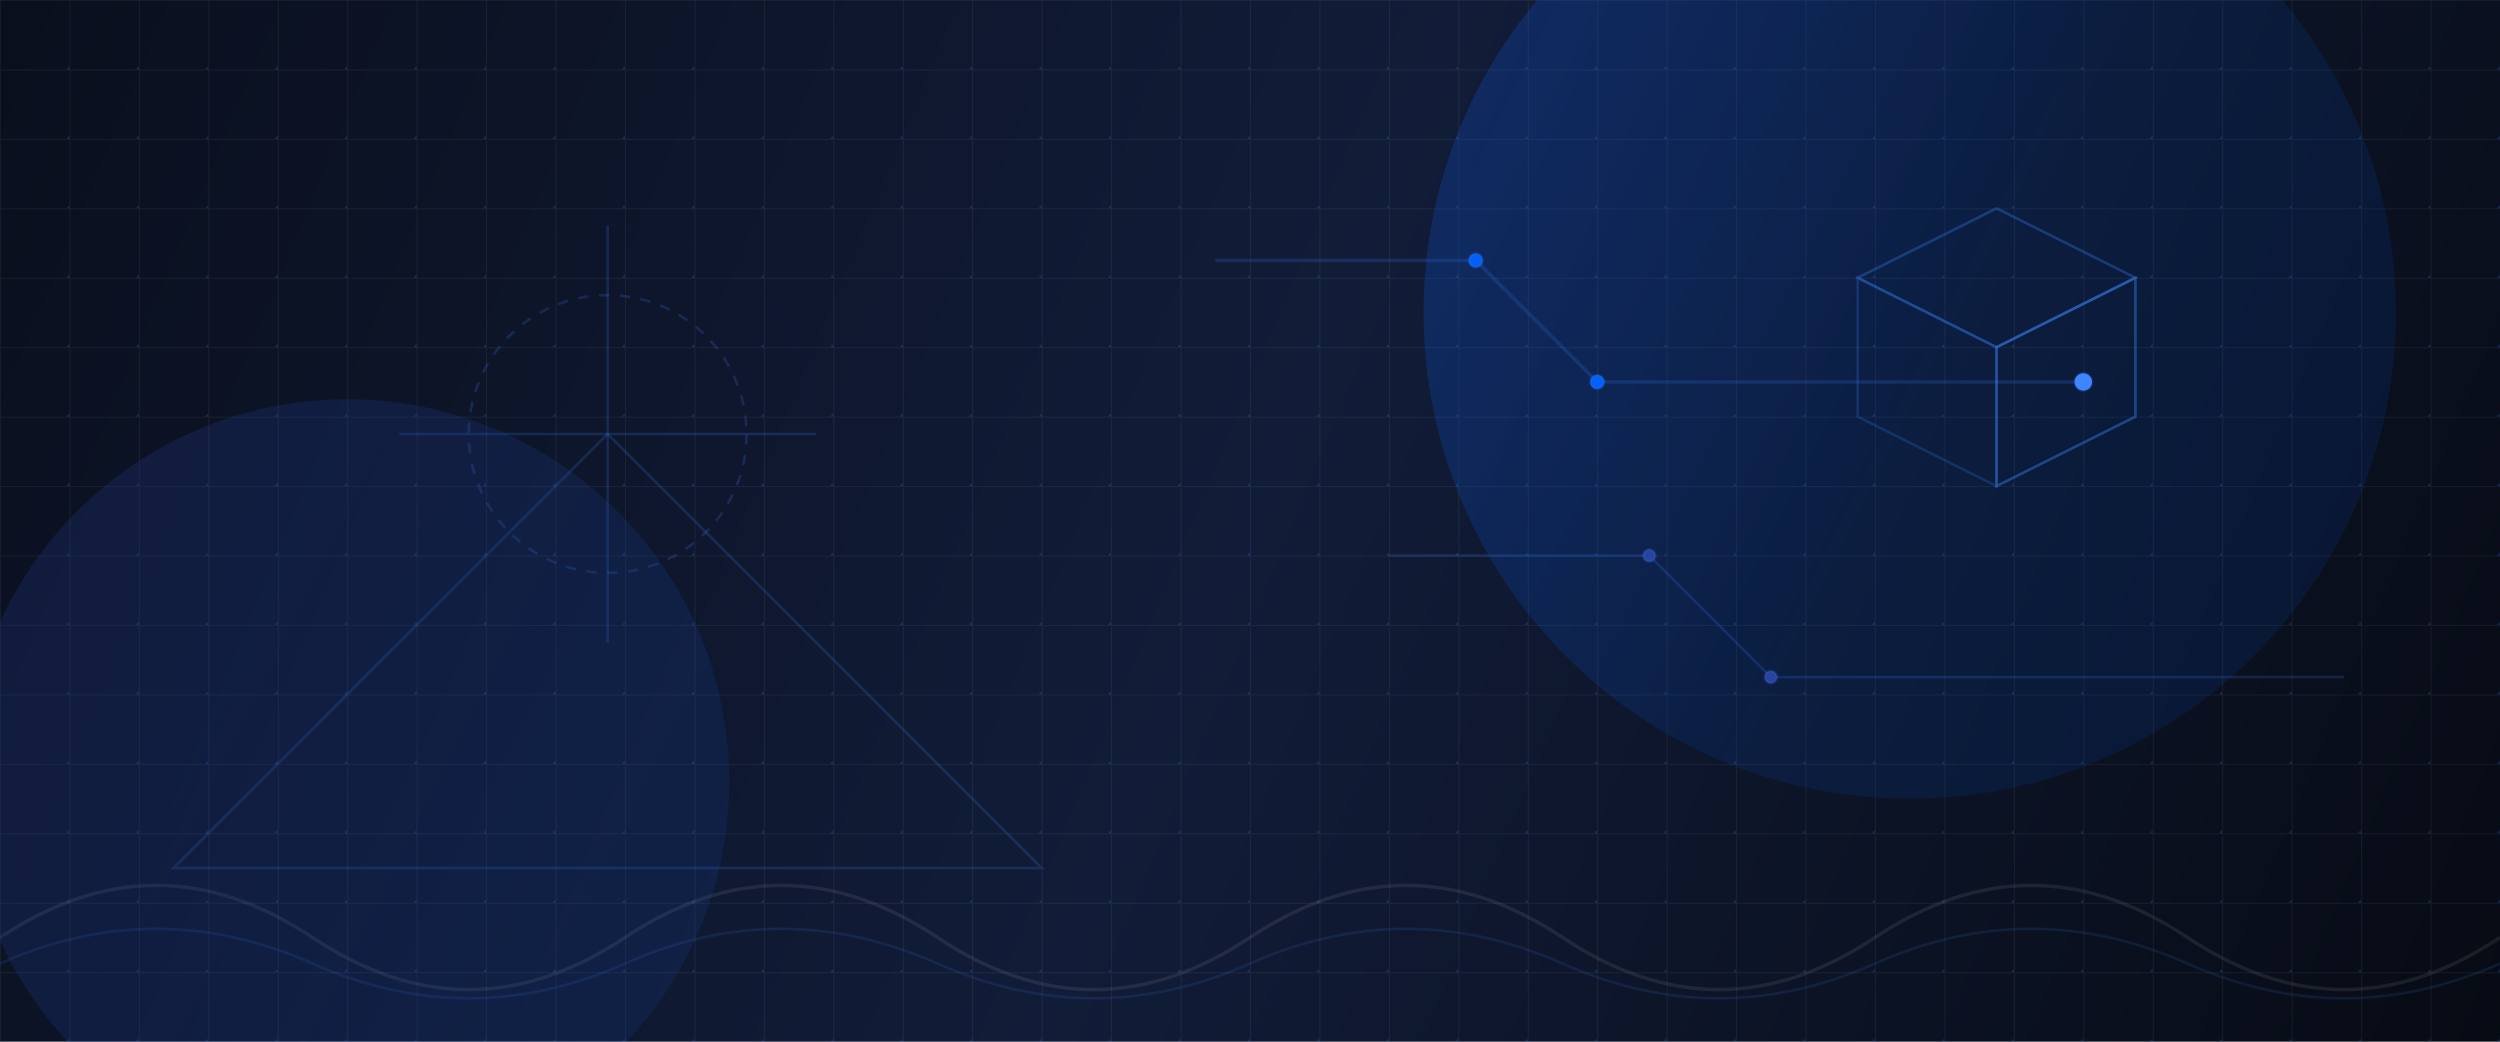
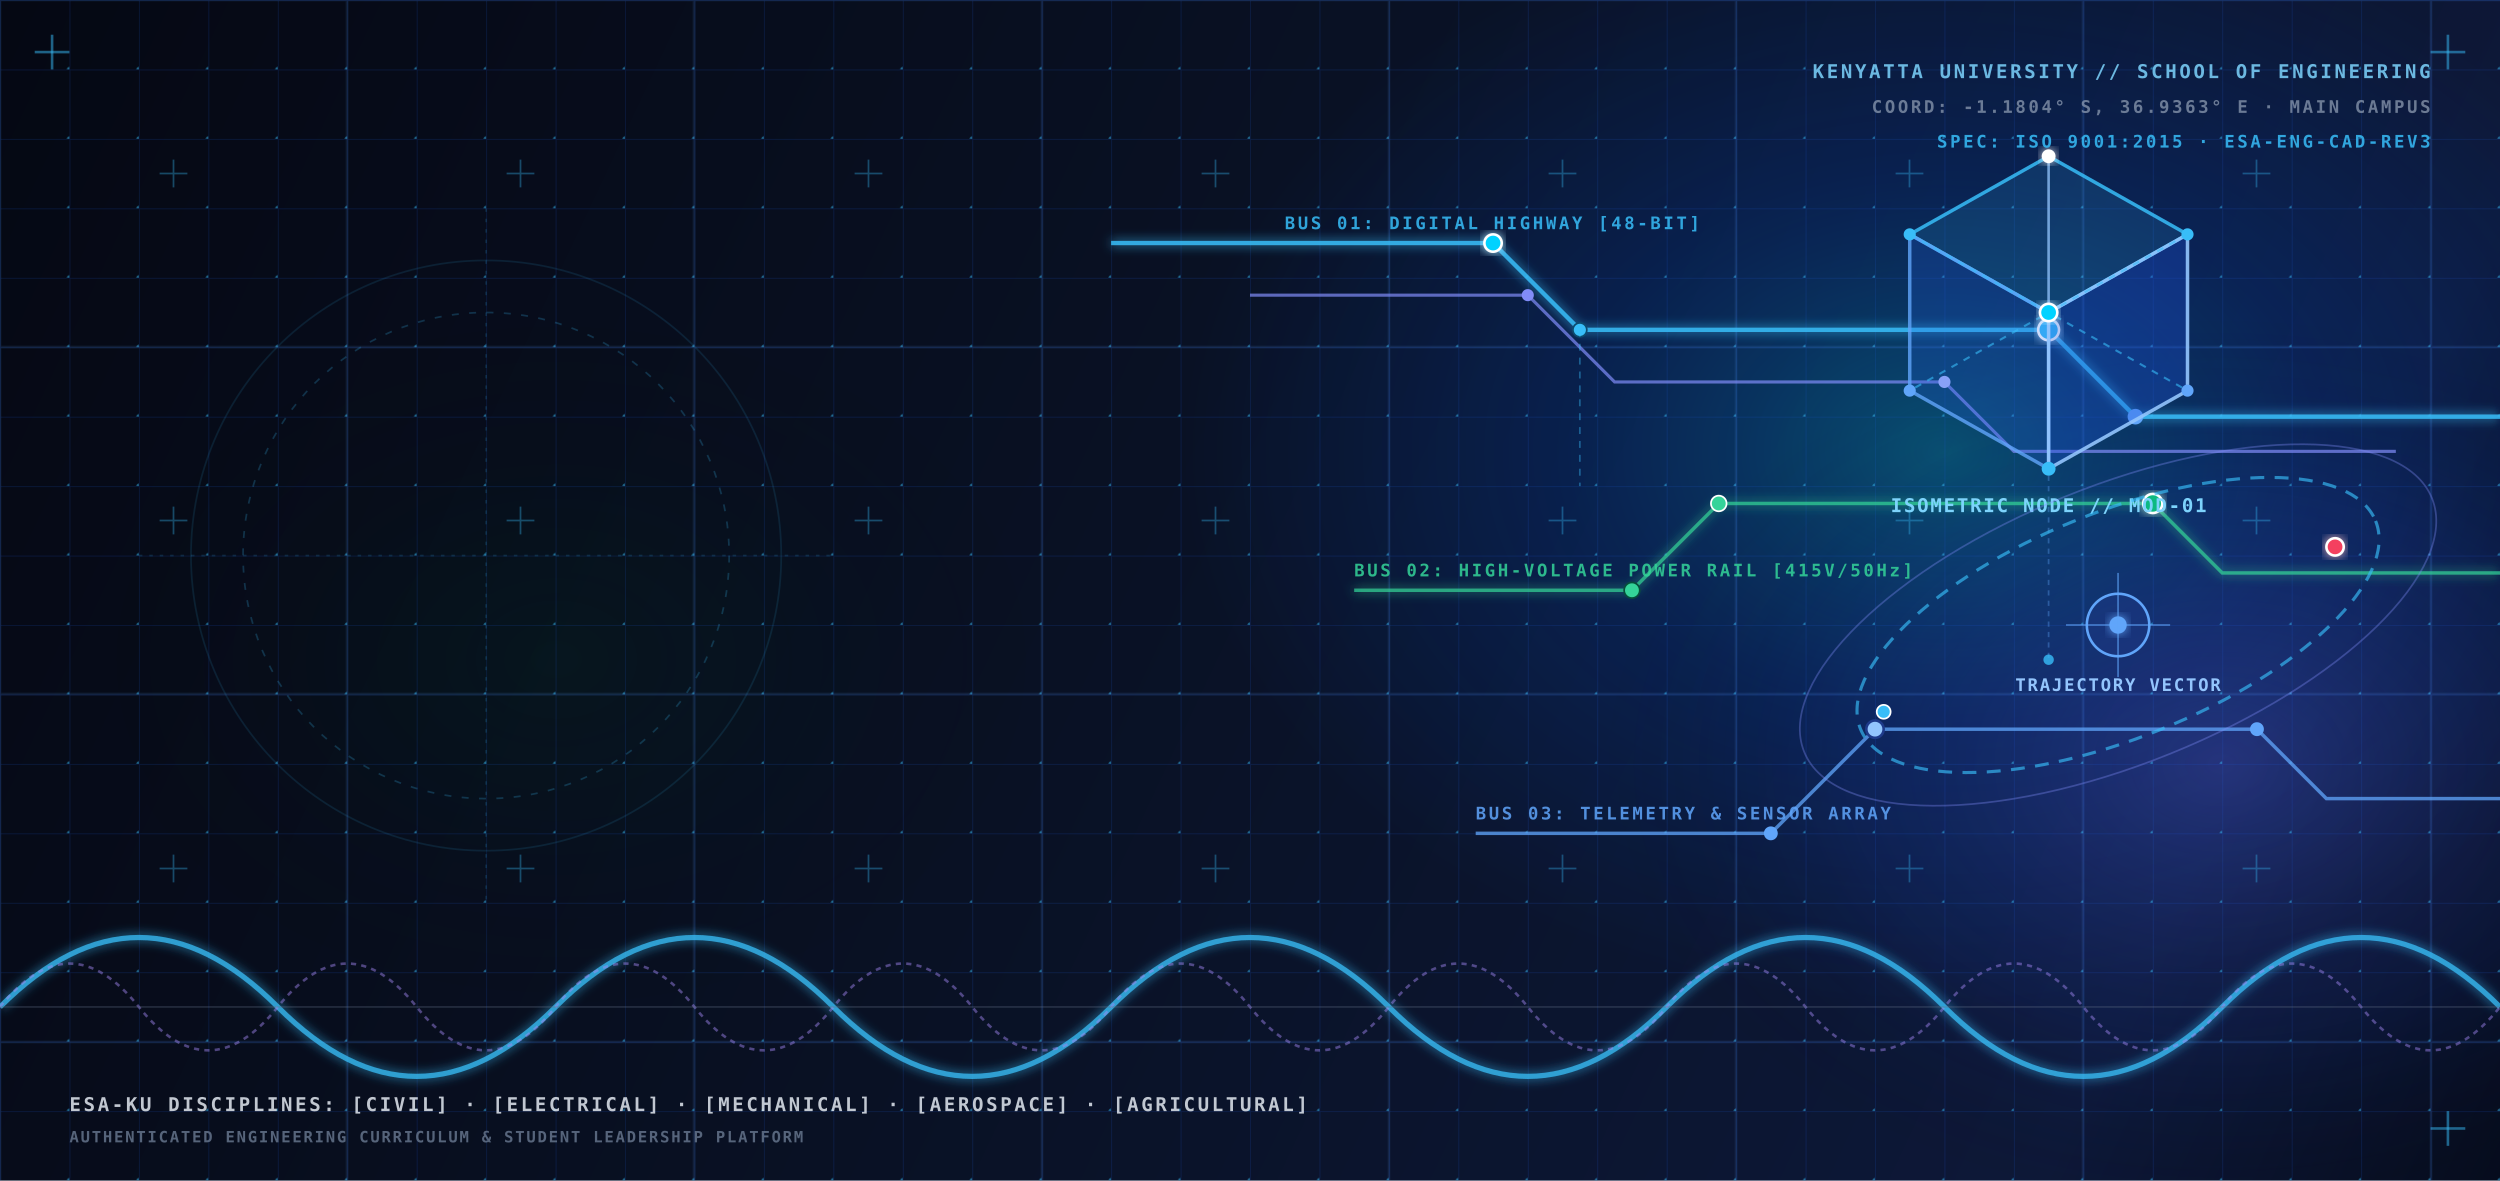
- <svg xmlns="http://www.w3.org/2000/svg" width="1440" height="600" viewBox="0 0 1440 600" fill="none">
+ <svg xmlns="http://www.w3.org/2000/svg" width="1440" height="680" viewBox="0 0 1440 680" fill="none">
  <defs>
-     <linearGradient id="engGrad" x1="0" y1="0" x2="1440" y2="600" gradientUnits="userSpaceOnUse">
-       <stop offset="0%" stop-color="#0a0f1d" />
-       <stop offset="50%" stop-color="#111c38" />
-       <stop offset="100%" stop-color="#070b14" />
+     <linearGradient id="bgGrad" x1="0" y1="0" x2="1440" y2="680" gradientUnits="userSpaceOnUse">
+       <stop offset="0%" stop-color="#050813" />
+       <stop offset="45%" stop-color="#091124" />
+       <stop offset="85%" stop-color="#0d1838" />
+       <stop offset="100%" stop-color="#060c1d" />
    </linearGradient>
-     <pattern id="grid" width="40" height="40" patternUnits="userSpaceOnUse">
-       <path d="M 40 0 L 0 0 0 40" fill="none" stroke="rgba(255,255,255,0.06)" stroke-width="1" />
-       <circle cx="40" cy="40" r="1.5" fill="rgba(69, 137, 255, 0.2)" />
+     <radialGradient id="cyanAura" cx="0" cy="0" r="1" gradientUnits="userSpaceOnUse" gradientTransform="translate(1120 260) rotate(90) scale(320 440)">
+       <stop offset="0%" stop-color="#00D2FF" stop-opacity="0.32" />
+       <stop offset="50%" stop-color="#0062FF" stop-opacity="0.16" />
+       <stop offset="100%" stop-color="#0062FF" stop-opacity="0" />
+     </radialGradient>
+     <radialGradient id="indigoAura" cx="0" cy="0" r="1" gradientUnits="userSpaceOnUse" gradientTransform="translate(1280 440) rotate(90) scale(260 360)">
+       <stop offset="0%" stop-color="#6366F1" stop-opacity="0.28" />
+       <stop offset="60%" stop-color="#1E40AF" stop-opacity="0.12" />
+       <stop offset="100%" stop-color="#000" stop-opacity="0" />
+     </radialGradient>
+     <radialGradient id="leftAmbient" cx="0" cy="0" r="1" gradientUnits="userSpaceOnUse" gradientTransform="translate(320 380) rotate(90) scale(220 300)">
+       <stop offset="0%" stop-color="#004B23" stop-opacity="0.14" />
+       <stop offset="100%" stop-color="#000" stop-opacity="0" />
+     </radialGradient>
+     <pattern id="precisionGrid" width="40" height="40" patternUnits="userSpaceOnUse">
+       <path d="M 40 0 L 0 0 0 40" fill="none" stroke="#2563EB" stroke-opacity="0.16" stroke-width="1" />
+       <circle cx="40" cy="40" r="1.5" fill="#38BDF8" fill-opacity="0.45" />
    </pattern>
-     <linearGradient id="circuitGlow" x1="0" y1="0" x2="1000" y2="500" gradientUnits="userSpaceOnUse">
-       <stop offset="0%" stop-color="#2E3F92" stop-opacity="0.6" />
-       <stop offset="100%" stop-color="#0062FF" stop-opacity="0.1" />
-     </linearGradient>
+     <pattern id="majorGrid" width="200" height="200" patternUnits="userSpaceOnUse">
+       <rect width="200" height="200" fill="none" stroke="#60A5FA" stroke-opacity="0.12" stroke-width="1.5" />
+       <path d="M 92 100 L 108 100 M 100 92 L 100 108" stroke="#38BDF8" stroke-opacity="0.35" stroke-width="1" />
+     </pattern>
+     <filter id="glow" x="-20%" y="-20%" width="140%" height="140%">
+       <feGaussianBlur stdDeviation="3" result="blur" />
+       <feMerge>
+         <feMergeNode in="blur" />
+         <feMergeNode in="SourceGraphic" />
+       </feMerge>
+     </filter>
  </defs>
-   <rect width="1440" height="600" fill="url(#engGrad)" />
-   <rect width="1440" height="600" fill="url(#grid)" />
-   <g stroke="rgba(69, 137, 255, 0.18)" stroke-width="1.5" fill="none">
-     <path d="M 100 500 L 350 250 L 600 500 Z" />
-     <circle cx="350" cy="250" r="80" stroke-dasharray="6 6" />
-     <circle cx="350" cy="250" r="120" stroke-opacity="0.08" />
-     <path d="M 350 130 L 350 370" />
-     <path d="M 230 250 L 470 250" />
-     <path d="M 700 150 L 850 150 L 920 220 L 1200 220" stroke-width="2" />
-     <circle cx="850" cy="150" r="4" fill="#0062FF" />
-     <circle cx="920" cy="220" r="4" fill="#0062FF" />
-     <circle cx="1200" cy="220" r="5" fill="#4589FF" />
-     <path d="M 800 320 L 950 320 L 1020 390 L 1350 390" stroke-width="1.5" />
-     <circle cx="950" cy="320" r="3.5" fill="#2E3F92" />
-     <circle cx="1020" cy="390" r="3.5" fill="#2E3F92" />
-     <g transform="translate(1050, 100)">
-       <polygon points="100,20 180,60 100,100 20,60" stroke="#4589FF" stroke-opacity="0.3" />
-       <polygon points="20,60 100,100 100,180 20,140" stroke="#4589FF" stroke-opacity="0.2" />
-       <polygon points="100,100 180,60 180,140 100,180" stroke="#4589FF" stroke-opacity="0.4" />
-     </g>
-     <path d="M 0 540 Q 90 480, 180 540 T 360 540 T 540 540 T 720 540 T 900 540 T 1080 540 T 1260 540 T 1440 540" stroke="rgba(255,255,255,0.08)" stroke-width="2" />
-     <path d="M 0 555 Q 90 515, 180 555 T 360 555 T 540 555 T 720 555 T 900 555 T 1080 555 T 1260 555 T 1440 555" stroke="rgba(69, 137, 255, 0.12)" stroke-width="1.5" />
+   <rect width="1440" height="680" fill="url(#bgGrad)" />
+   <rect width="1440" height="680" fill="url(#cyanAura)" />
+   <rect width="1440" height="680" fill="url(#indigoAura)" />
+   <rect width="1440" height="680" fill="url(#leftAmbient)" />
+   <rect width="1440" height="680" fill="url(#precisionGrid)" />
+   <rect width="1440" height="680" fill="url(#majorGrid)" />
+   <g stroke="#38BDF8" stroke-opacity="0.22" stroke-width="1" fill="none">
+     <circle cx="280" cy="320" r="140" stroke-dasharray="4 6" />
+     <circle cx="280" cy="320" r="170" stroke-opacity="0.12" />
+     <line x1="280" y1="120" x2="280" y2="520" stroke-opacity="0.15" stroke-dasharray="2 4" />
+     <line x1="80" y1="320" x2="480" y2="320" stroke-opacity="0.15" stroke-dasharray="2 4" />
  </g>
-   <circle cx="1100" cy="180" r="280" fill="url(#circuitGlow)" />
-   <circle cx="200" cy="450" r="220" fill="url(#circuitGlow)" fill-opacity="0.4" />
+   <g fill="none">
+     <path d="M 640 140 L 860 140 L 910 190 L 1180 190 L 1230 240 L 1440 240" stroke="#38BDF8" stroke-width="2.5" stroke-opacity="0.85" filter="url(#glow)" />
+     <circle cx="860" cy="140" r="5" fill="#00D2FF" stroke="#FFFFFF" stroke-width="1.5" filter="url(#glow)" />
+     <circle cx="910" cy="190" r="4" fill="#38BDF8" stroke="#0C4A6E" stroke-width="1" />
+     <circle cx="1180" cy="190" r="6" fill="#38BDF8" stroke="#FFFFFF" stroke-width="1.5" filter="url(#glow)" />
+     <circle cx="1230" cy="240" r="4.5" fill="#60A5FA" />
+     <path d="M 720 170 L 880 170 L 930 220 L 1120 220 L 1160 260 L 1380 260" stroke="#818CF8" stroke-width="1.8" stroke-opacity="0.7" />
+     <circle cx="880" cy="170" r="3.5" fill="#818CF8" />
+     <circle cx="1120" cy="220" r="3.5" fill="#A5B4FC" />
+     <path d="M 780 340 L 940 340 L 990 290 L 1240 290 L 1280 330 L 1440 330" stroke="#34D399" stroke-width="2" stroke-opacity="0.7" filter="url(#glow)" />
+     <circle cx="940" cy="340" r="4.5" fill="#34D399" stroke="#064E3B" stroke-width="1" />
+     <circle cx="990" cy="290" r="4.5" fill="#34D399" stroke="#FFFFFF" stroke-width="1" />
+     <circle cx="1240" cy="290" r="5.5" fill="#10B981" stroke="#FFFFFF" stroke-width="1.5" filter="url(#glow)" />
+     <path d="M 850 480 L 1020 480 L 1080 420 L 1300 420 L 1340 460 L 1440 460" stroke="#60A5FA" stroke-width="2" stroke-opacity="0.75" />
+     <circle cx="1020" cy="480" r="4" fill="#60A5FA" />
+     <circle cx="1080" cy="420" r="5" fill="#93C5FD" stroke="#1E3A8A" stroke-width="1.5" />
+     <circle cx="1300" cy="420" r="4" fill="#60A5FA" />
+     <line x1="910" y1="190" x2="910" y2="280" stroke="#38BDF8" stroke-opacity="0.4" stroke-dasharray="4 4" />
+     <line x1="1180" y1="190" x2="1180" y2="380" stroke="#60A5FA" stroke-opacity="0.35" stroke-dasharray="3 3" />
+     <circle cx="1180" cy="380" r="3" fill="#38BDF8" fill-opacity="0.8" />
+   </g>
+   <g transform="translate(1080, 80)">
+     <polygon points="100,10 180,55 100,100 20,55" fill="#38BDF8" fill-opacity="0.14" stroke="#38BDF8" stroke-width="2" stroke-opacity="0.85" />
+     <polygon points="20,55 100,100 100,190 20,145" fill="#2563EB" fill-opacity="0.22" stroke="#60A5FA" stroke-width="2" stroke-opacity="0.8" />
+     <polygon points="100,100 180,55 180,145 100,190" fill="#1D4ED8" fill-opacity="0.32" stroke="#93C5FD" stroke-width="2" stroke-opacity="0.9" />
+     <line x1="20" y1="55" x2="180" y2="145" stroke="#38BDF8" stroke-width="1.2" stroke-opacity="0.6" stroke-dasharray="4 4" />
+     <line x1="180" y1="55" x2="20" y2="145" stroke="#38BDF8" stroke-width="1.2" stroke-opacity="0.6" stroke-dasharray="4 4" />
+     <line x1="100" y1="10" x2="100" y2="190" stroke="#93C5FD" stroke-width="1.5" stroke-opacity="0.75" />
+     <circle cx="100" cy="10" r="4" fill="#FFFFFF" filter="url(#glow)" />
+     <circle cx="180" cy="55" r="3.5" fill="#38BDF8" />
+     <circle cx="100" cy="100" r="5" fill="#00D2FF" stroke="#FFFFFF" stroke-width="1.5" filter="url(#glow)" />
+     <circle cx="20" cy="55" r="3.5" fill="#38BDF8" />
+     <circle cx="20" cy="145" r="3.5" fill="#60A5FA" />
+     <circle cx="100" cy="190" r="4" fill="#38BDF8" />
+     <circle cx="180" cy="145" r="3.5" fill="#60A5FA" />
+     <text x="100" y="215" fill="#7DD3FC" font-family="monospace" font-size="11" font-weight="700" text-anchor="middle" letter-spacing="1">ISOMETRIC NODE // MOD-01</text>
+   </g>
+   <g transform="translate(1220, 360)">
+     <ellipse cx="0" cy="0" rx="160" ry="65" transform="rotate(-22)" stroke="#38BDF8" stroke-width="1.8" stroke-opacity="0.65" stroke-dasharray="8 6" fill="none" />
+     <ellipse cx="0" cy="0" rx="195" ry="80" transform="rotate(-22)" stroke="#818CF8" stroke-width="1" stroke-opacity="0.35" fill="none" />
+     <circle cx="125" cy="-45" r="5" fill="#F43F5E" stroke="#FFFFFF" stroke-width="1.5" filter="url(#glow)" />
+     <circle cx="-135" cy="50" r="4" fill="#38BDF8" stroke="#FFFFFF" stroke-width="1" />
+     <circle cx="0" cy="0" r="18" fill="#1E3A8A" fill-opacity="0.4" stroke="#60A5FA" stroke-width="1.5" />
+     <circle cx="0" cy="0" r="5" fill="#60A5FA" filter="url(#glow)" />
+     <line x1="-30" y1="0" x2="30" y2="0" stroke="#60A5FA" stroke-width="1" stroke-opacity="0.6" />
+     <line x1="0" y1="-30" x2="0" y2="30" stroke="#60A5FA" stroke-width="1" stroke-opacity="0.6" />
+     <text x="0" y="38" fill="#93C5FD" font-family="monospace" font-size="10" font-weight="600" text-anchor="middle" letter-spacing="1">TRAJECTORY VECTOR</text>
+   </g>
+   <g fill="none">
+     <path d="M 0 580 Q 80 500, 160 580 T 320 580 T 480 580 T 640 580 T 800 580 T 960 580 T 1120 580 T 1280 580 T 1440 580" stroke="#38BDF8" stroke-width="3" stroke-opacity="0.75" filter="url(#glow)" />
+     <path d="M 0 580 Q 40 530, 80 580 T 160 580 T 240 580 T 320 580 T 400 580 T 480 580 T 560 580 T 640 580 T 720 580 T 800 580 T 880 580 T 960 580 T 1040 580 T 1120 580 T 1200 580 T 1280 580 T 1360 580 T 1440 580" stroke="#A78BFA" stroke-width="1.5" stroke-opacity="0.45" stroke-dasharray="3 3" />
+     <line x1="0" y1="580" x2="1440" y2="580" stroke="#64748B" stroke-width="1" stroke-opacity="0.3" />
+   </g>
+   <g font-family="monospace" font-size="11" fill="#7DD3FC" fill-opacity="0.85" font-weight="600" letter-spacing="1.5">
+     <text x="1400" y="45" text-anchor="end">KENYATTA UNIVERSITY // SCHOOL OF ENGINEERING</text>
+     <text x="1400" y="65" text-anchor="end" fill="#94A3B8" fill-opacity="0.7" font-size="10">COORD: -1.1804° S, 36.9363° E · MAIN CAMPUS</text>
+     <text x="1400" y="85" text-anchor="end" fill="#38BDF8" font-size="10">SPEC: ISO 9001:2015 · ESA-ENG-CAD-REV3</text>
+     <text x="740" y="132" fill="#38BDF8" font-size="10">BUS 01: DIGITAL HIGHWAY [48-BIT]</text>
+     <text x="780" y="332" fill="#34D399" font-size="10">BUS 02: HIGH-VOLTAGE POWER RAIL [415V/50Hz]</text>
+     <text x="850" y="472" fill="#60A5FA" font-size="10">BUS 03: TELEMETRY &amp; SENSOR ARRAY</text>
+     <text x="40" y="640" fill="#E2E8F0" font-size="11" font-weight="700">ESA-KU DISCIPLINES: [CIVIL] · [ELECTRICAL] · [MECHANICAL] · [AEROSPACE] · [AGRICULTURAL]</text>
+     <text x="40" y="658" fill="#64748B" font-size="9" letter-spacing="1">AUTHENTICATED ENGINEERING CURRICULUM &amp; STUDENT LEADERSHIP PLATFORM</text>
+   </g>
+   <g stroke="#38BDF8" stroke-width="1.5" stroke-opacity="0.5">
+     <line x1="20" y1="30" x2="40" y2="30" />
+     <line x1="30" y1="20" x2="30" y2="40" />
+     <line x1="1400" y1="30" x2="1420" y2="30" />
+     <line x1="1410" y1="20" x2="1410" y2="40" />
+     <line x1="1400" y1="650" x2="1420" y2="650" />
+     <line x1="1410" y1="640" x2="1410" y2="660" />
+   </g>
</svg>
